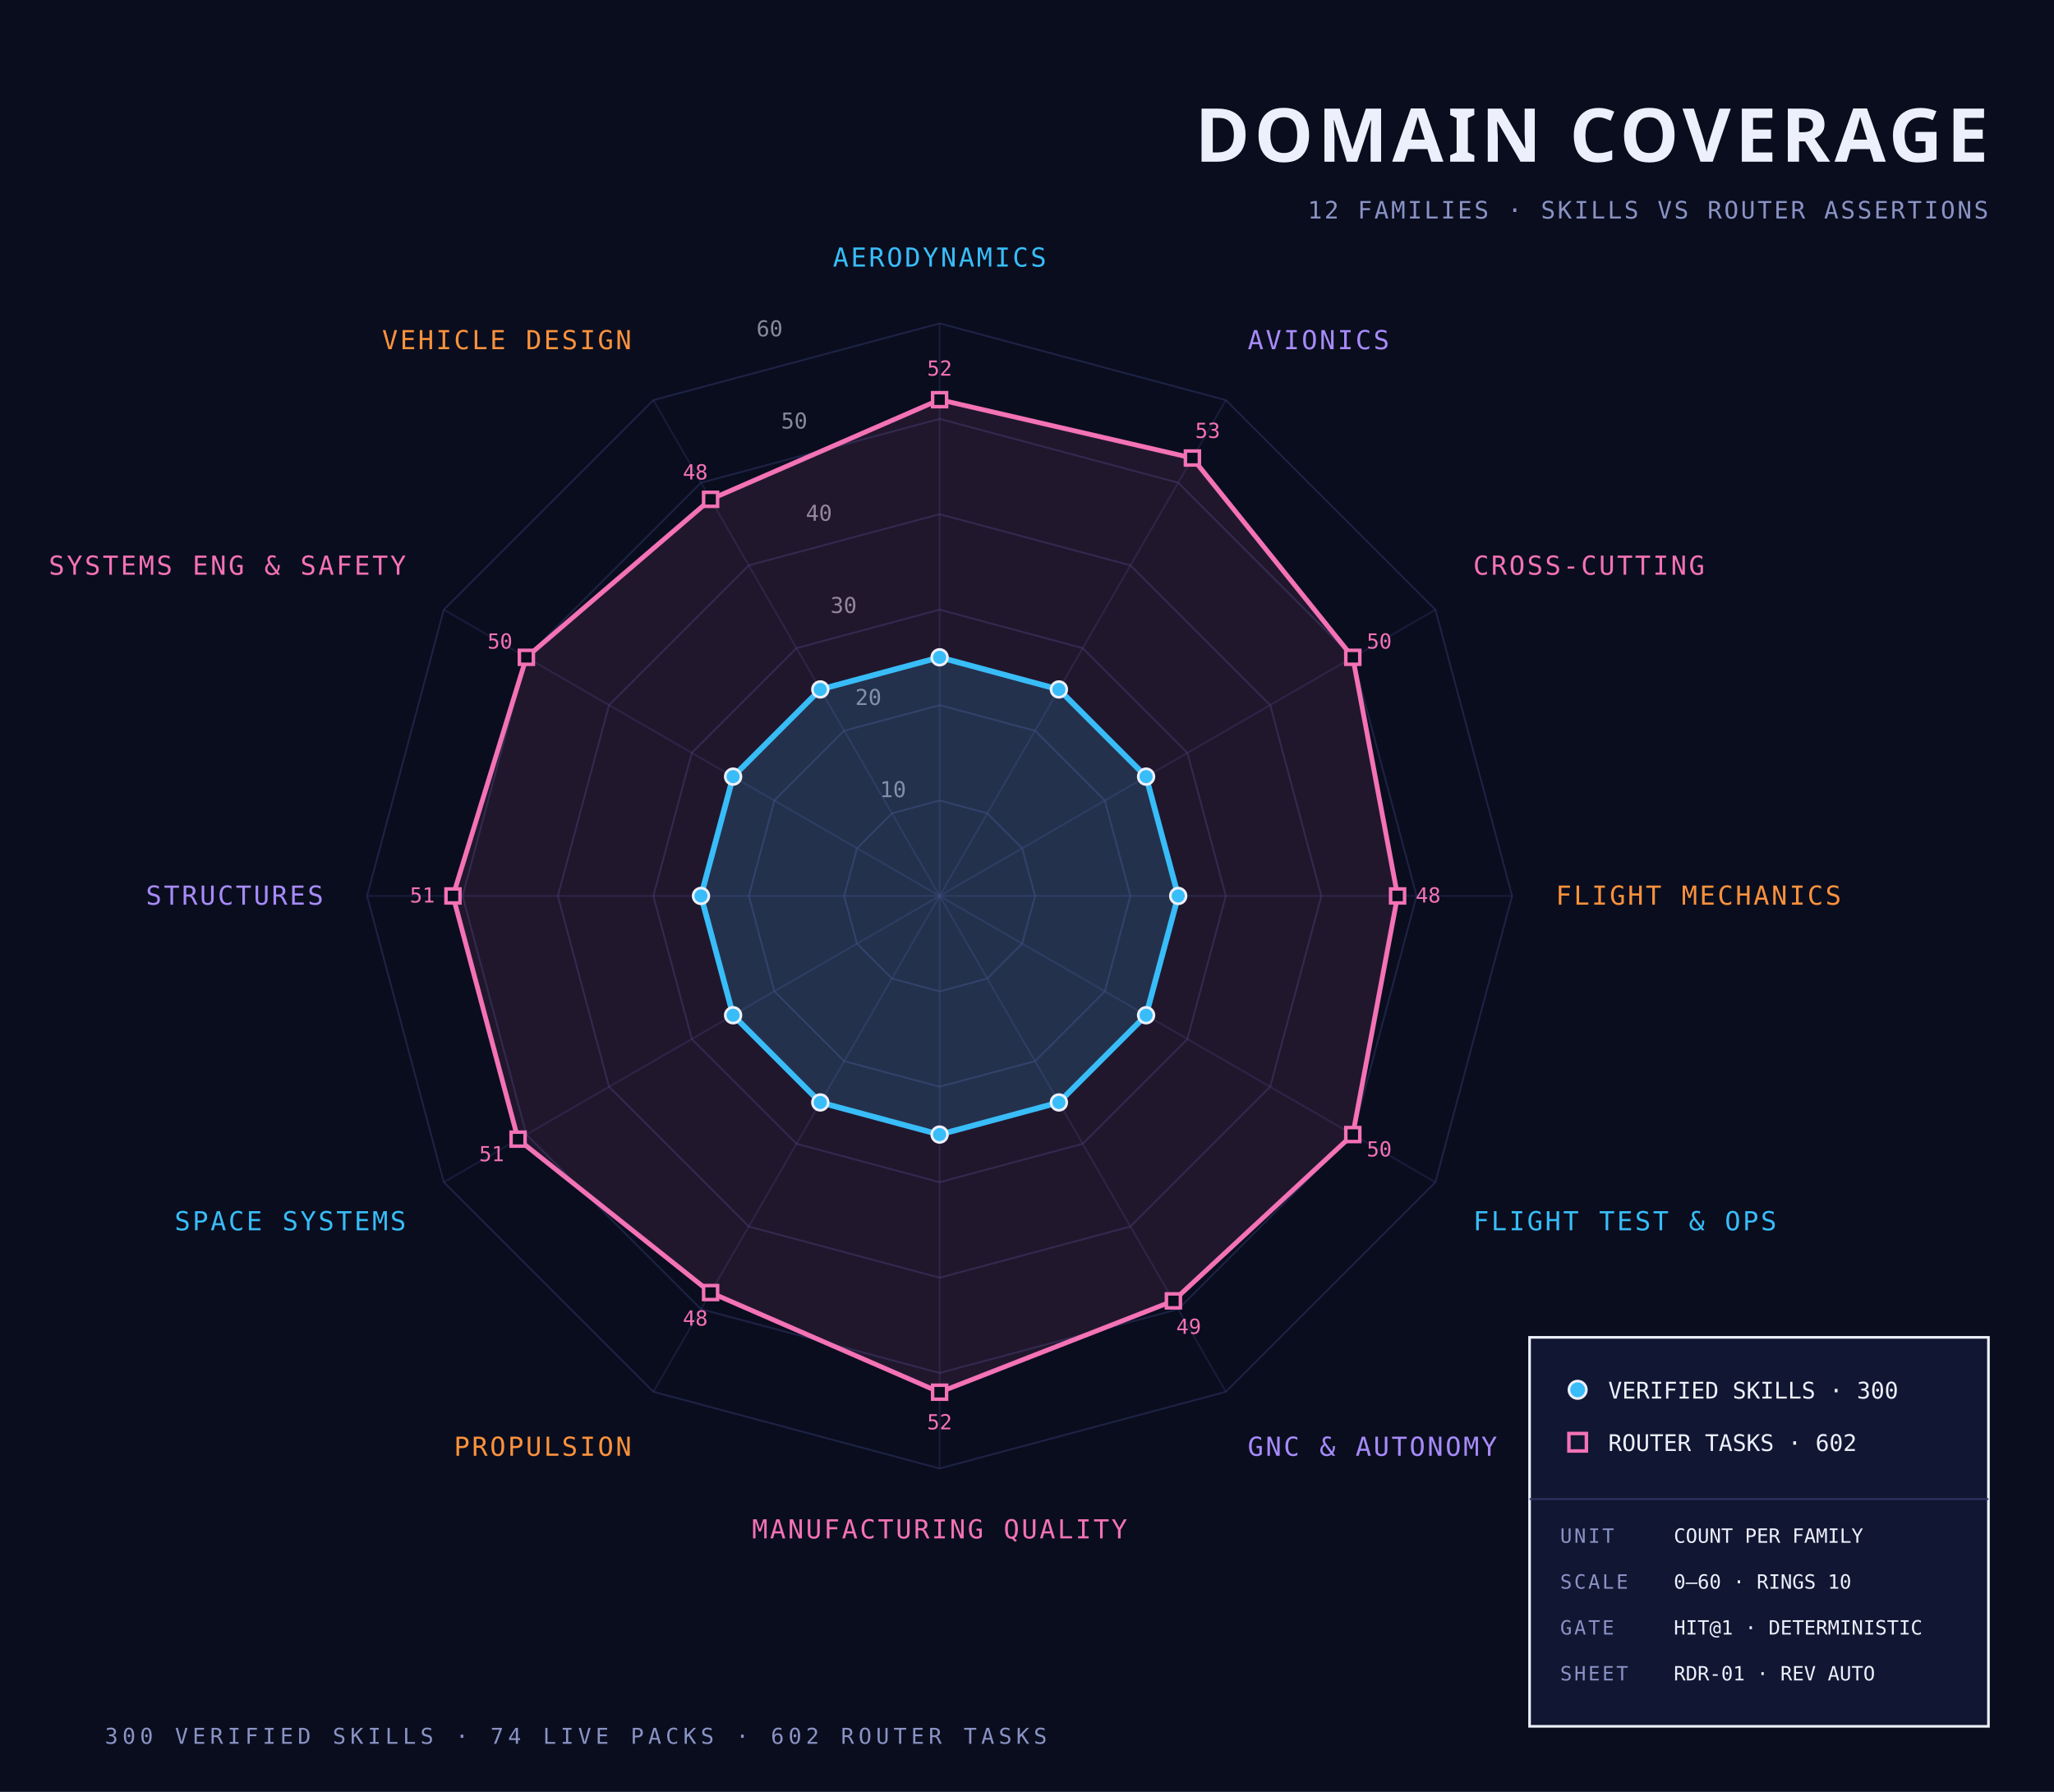
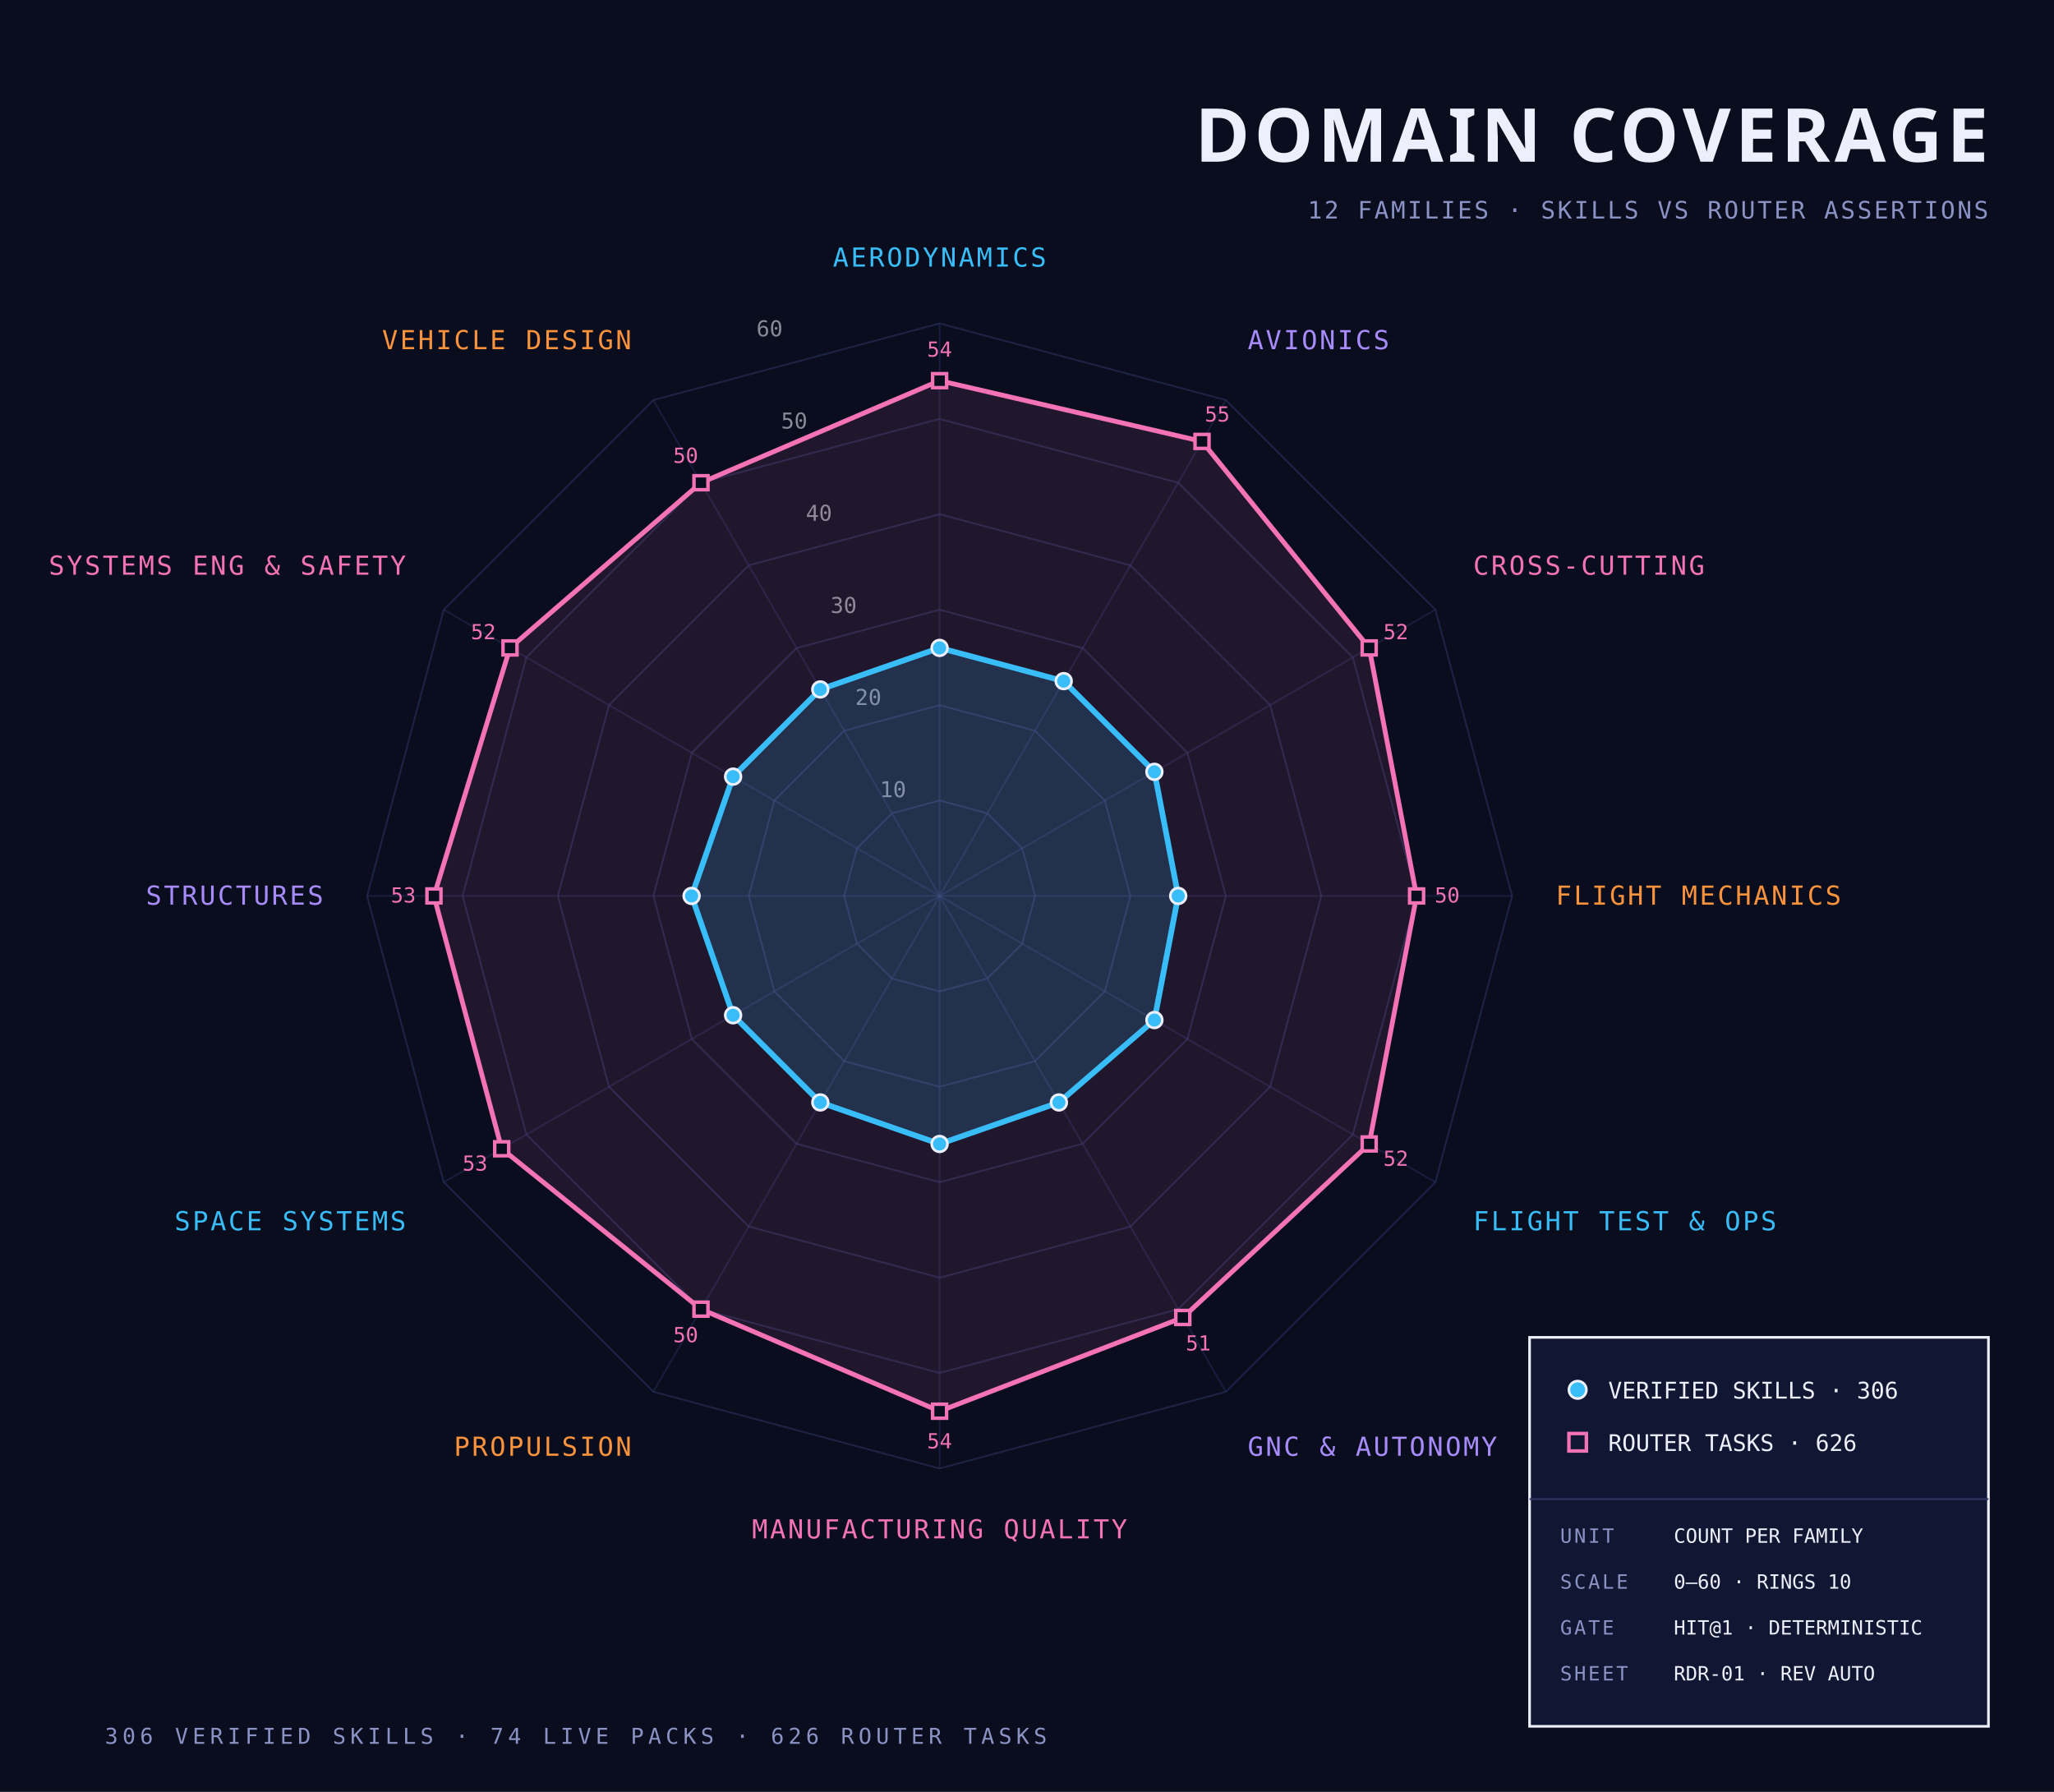
<svg xmlns="http://www.w3.org/2000/svg" width="940" height="820" viewBox="0 0 940 820">
  <style>
    .mono { font-family: "JetBrains Mono", "IBM Plex Mono", "Menlo", monospace; }
    .cond { font-family: "Barlow Condensed", "DIN Condensed", "Arial Narrow", sans-serif; font-weight: 700; text-transform: uppercase; }
    .serif { font-family: "Instrument Serif", Georgia, serif; font-style: italic; }
  </style>
  <rect width="940" height="820" fill="#0a0d1e" />
  <polygon points="430.0,366.3 451.8,372.2 467.8,388.2 473.7,410.0 467.8,431.8 451.8,447.8 430.0,453.7 408.2,447.8 392.2,431.8 386.3,410.0 392.2,388.2 408.2,372.2" fill="none" stroke="#2c3564" stroke-width="0.8" stroke-opacity="0.55" />
  <polygon points="430.0,322.7 473.7,334.4 505.6,366.3 517.3,410.0 505.6,453.7 473.7,485.6 430.0,497.3 386.3,485.6 354.4,453.7 342.7,410.0 354.4,366.3 386.3,334.4" fill="none" stroke="#2c3564" stroke-width="0.8" stroke-opacity="0.55" />
  <polygon points="430.0,279.0 495.5,296.6 543.4,344.5 561.0,410.0 543.4,475.5 495.5,523.4 430.0,541.0 364.5,523.4 316.6,475.5 299.0,410.0 316.6,344.5 364.5,296.6" fill="none" stroke="#2c3564" stroke-width="0.8" stroke-opacity="0.55" />
  <polygon points="430.0,235.3 517.3,258.7 581.3,322.7 604.7,410.0 581.3,497.3 517.3,561.3 430.0,584.7 342.7,561.3 278.7,497.3 255.3,410.0 278.7,322.7 342.7,258.7" fill="none" stroke="#2c3564" stroke-width="0.8" stroke-opacity="0.55" />
  <polygon points="430.0,191.7 539.2,220.9 619.1,300.8 648.3,410.0 619.1,519.2 539.2,599.1 430.0,628.3 320.8,599.1 240.9,519.2 211.7,410.0 240.9,300.8 320.8,220.9" fill="none" stroke="#2c3564" stroke-width="0.8" stroke-opacity="0.55" />
  <polygon points="430.0,148.0 561.0,183.1 656.9,279.0 692.0,410.0 656.9,541.0 561.0,636.9 430.0,672.0 299.0,636.9 203.1,541.0 168.0,410.0 203.1,279.0 299.0,183.1" fill="none" stroke="#2c3564" stroke-width="0.8" stroke-opacity="0.55" />
  <line x1="430" y1="410" x2="430.0" y2="148.0" stroke="#2c3564" stroke-width="0.8" stroke-opacity="0.4" />
  <line x1="430" y1="410" x2="561.0" y2="183.1" stroke="#2c3564" stroke-width="0.8" stroke-opacity="0.4" />
  <line x1="430" y1="410" x2="656.9" y2="279.0" stroke="#2c3564" stroke-width="0.8" stroke-opacity="0.4" />
  <line x1="430" y1="410" x2="692.0" y2="410.0" stroke="#2c3564" stroke-width="0.8" stroke-opacity="0.4" />
  <line x1="430" y1="410" x2="656.9" y2="541.0" stroke="#2c3564" stroke-width="0.8" stroke-opacity="0.4" />
  <line x1="430" y1="410" x2="561.0" y2="636.9" stroke="#2c3564" stroke-width="0.8" stroke-opacity="0.4" />
  <line x1="430" y1="410" x2="430.0" y2="672.0" stroke="#2c3564" stroke-width="0.8" stroke-opacity="0.4" />
  <line x1="430" y1="410" x2="299.0" y2="636.9" stroke="#2c3564" stroke-width="0.8" stroke-opacity="0.4" />
  <line x1="430" y1="410" x2="203.1" y2="541.0" stroke="#2c3564" stroke-width="0.8" stroke-opacity="0.4" />
  <line x1="430" y1="410" x2="168.0" y2="410.0" stroke="#2c3564" stroke-width="0.8" stroke-opacity="0.4" />
  <line x1="430" y1="410" x2="203.1" y2="279.0" stroke="#2c3564" stroke-width="0.8" stroke-opacity="0.4" />
  <line x1="430" y1="410" x2="299.0" y2="183.1" stroke="#2c3564" stroke-width="0.8" stroke-opacity="0.4" />
  <text class="mono" x="414.7" y="364.8" text-anchor="end" font-size="10" fill="#edf0fc" opacity="0.55">10</text>
  <text class="mono" x="403.4" y="322.6" text-anchor="end" font-size="10" fill="#edf0fc" opacity="0.55">20</text>
  <text class="mono" x="392.1" y="280.5" text-anchor="end" font-size="10" fill="#edf0fc" opacity="0.55">30</text>
  <text class="mono" x="380.8" y="238.3" text-anchor="end" font-size="10" fill="#edf0fc" opacity="0.55">40</text>
  <text class="mono" x="369.5" y="196.1" text-anchor="end" font-size="10" fill="#edf0fc" opacity="0.55">50</text>
  <text class="mono" x="358.2" y="153.9" text-anchor="end" font-size="10" fill="#edf0fc" opacity="0.55">60</text>
  <text class="mono" x="430.0" y="122.0" text-anchor="middle" font-size="12" fill="#38bdf8" letter-spacing="1">AERODYNAMICS</text>
  <text class="mono" x="571.0" y="159.8" text-anchor="start" font-size="12" fill="#a78bfa" letter-spacing="1">AVIONICS</text>
  <text class="mono" x="674.2" y="263.0" text-anchor="start" font-size="12" fill="#f472b6" letter-spacing="1">CROSS-CUTTING</text>
  <text class="mono" x="712.0" y="414.0" text-anchor="start" font-size="12" fill="#fb923c" letter-spacing="1">FLIGHT MECHANICS</text>
  <text class="mono" x="674.2" y="563.0" text-anchor="start" font-size="12" fill="#38bdf8" letter-spacing="1">FLIGHT TEST &amp; OPS</text>
  <text class="mono" x="571.0" y="666.2" text-anchor="start" font-size="12" fill="#a78bfa" letter-spacing="1">GNC &amp; AUTONOMY</text>
  <text class="mono" x="430.0" y="704.0" text-anchor="middle" font-size="12" fill="#f472b6" letter-spacing="1">MANUFACTURING QUALITY</text>
  <text class="mono" x="289.0" y="666.2" text-anchor="end" font-size="12" fill="#fb923c" letter-spacing="1">PROPULSION</text>
  <text class="mono" x="185.8" y="563.0" text-anchor="end" font-size="12" fill="#38bdf8" letter-spacing="1">SPACE SYSTEMS</text>
  <text class="mono" x="148.0" y="414.0" text-anchor="end" font-size="12" fill="#a78bfa" letter-spacing="1">STRUCTURES</text>
  <text class="mono" x="185.8" y="263.0" text-anchor="end" font-size="12" fill="#f472b6" letter-spacing="1">SYSTEMS ENG &amp; SAFETY</text>
  <text class="mono" x="289.0" y="159.8" text-anchor="end" font-size="12" fill="#fb923c" letter-spacing="1">VEHICLE DESIGN</text>
-   <polygon points="430.0,182.9 545.7,209.6 619.1,300.8 639.6,410.0 619.1,519.2 537.0,595.3 430.0,637.1 325.2,591.5 237.1,521.4 207.3,410.0 240.9,300.8 325.2,228.5" fill="#f472b6" fill-opacity="0.10" stroke="#f472b6" stroke-width="2.2" />
-   <rect x="426.8" y="179.7" width="6.4" height="6.4" fill="#0a0d1e" stroke="#f472b6" stroke-width="1.6" />
-   <rect x="542.5" y="206.4" width="6.4" height="6.4" fill="#0a0d1e" stroke="#f472b6" stroke-width="1.6" />
-   <rect x="615.9" y="297.6" width="6.4" height="6.4" fill="#0a0d1e" stroke="#f472b6" stroke-width="1.6" />
-   <rect x="636.4" y="406.8" width="6.4" height="6.4" fill="#0a0d1e" stroke="#f472b6" stroke-width="1.6" />
-   <rect x="615.9" y="516.0" width="6.4" height="6.4" fill="#0a0d1e" stroke="#f472b6" stroke-width="1.6" />
-   <rect x="533.8" y="592.1" width="6.4" height="6.4" fill="#0a0d1e" stroke="#f472b6" stroke-width="1.6" />
-   <rect x="426.8" y="633.9" width="6.4" height="6.4" fill="#0a0d1e" stroke="#f472b6" stroke-width="1.6" />
-   <rect x="322.0" y="588.3" width="6.4" height="6.4" fill="#0a0d1e" stroke="#f472b6" stroke-width="1.6" />
-   <rect x="233.9" y="518.1" width="6.4" height="6.4" fill="#0a0d1e" stroke="#f472b6" stroke-width="1.6" />
-   <rect x="204.1" y="406.8" width="6.4" height="6.4" fill="#0a0d1e" stroke="#f472b6" stroke-width="1.6" />
-   <rect x="237.7" y="297.6" width="6.4" height="6.4" fill="#0a0d1e" stroke="#f472b6" stroke-width="1.6" />
-   <rect x="322.0" y="225.3" width="6.4" height="6.4" fill="#0a0d1e" stroke="#f472b6" stroke-width="1.6" />
-   <polygon points="430.0,300.8 484.6,315.5 524.5,355.4 539.2,410.0 524.5,464.6 484.6,504.5 430.0,519.2 375.4,504.5 335.5,464.6 320.8,410.0 335.5,355.4 375.4,315.5" fill="#38bdf8" fill-opacity="0.16" stroke="#38bdf8" stroke-width="2.6" />
-   <circle cx="430.0" cy="300.8" r="3.6" fill="#38bdf8" stroke="#edf0fc" stroke-width="1.2" />
-   <circle cx="484.6" cy="315.5" r="3.6" fill="#38bdf8" stroke="#edf0fc" stroke-width="1.2" />
-   <circle cx="524.5" cy="355.4" r="3.6" fill="#38bdf8" stroke="#edf0fc" stroke-width="1.2" />
+   <polygon points="430.0,174.2 550.1,202.0 626.6,296.5 648.3,410.0 626.6,523.5 541.4,602.9 430.0,645.8 320.8,599.1 229.6,525.7 198.6,410.0 233.4,296.5 320.8,220.9" fill="#f472b6" fill-opacity="0.10" stroke="#f472b6" stroke-width="2.2" />
+   <rect x="426.8" y="171.0" width="6.4" height="6.4" fill="#0a0d1e" stroke="#f472b6" stroke-width="1.6" />
+   <rect x="546.9" y="198.8" width="6.4" height="6.4" fill="#0a0d1e" stroke="#f472b6" stroke-width="1.6" />
+   <rect x="623.4" y="293.3" width="6.4" height="6.4" fill="#0a0d1e" stroke="#f472b6" stroke-width="1.6" />
+   <rect x="645.1" y="406.8" width="6.4" height="6.4" fill="#0a0d1e" stroke="#f472b6" stroke-width="1.6" />
+   <rect x="623.4" y="520.3" width="6.4" height="6.4" fill="#0a0d1e" stroke="#f472b6" stroke-width="1.6" />
+   <rect x="538.1" y="599.7" width="6.4" height="6.4" fill="#0a0d1e" stroke="#f472b6" stroke-width="1.6" />
+   <rect x="426.8" y="642.6" width="6.4" height="6.4" fill="#0a0d1e" stroke="#f472b6" stroke-width="1.6" />
+   <rect x="317.6" y="595.9" width="6.4" height="6.4" fill="#0a0d1e" stroke="#f472b6" stroke-width="1.6" />
+   <rect x="226.4" y="522.5" width="6.4" height="6.4" fill="#0a0d1e" stroke="#f472b6" stroke-width="1.6" />
+   <rect x="195.4" y="406.8" width="6.4" height="6.4" fill="#0a0d1e" stroke="#f472b6" stroke-width="1.6" />
+   <rect x="230.2" y="293.3" width="6.4" height="6.4" fill="#0a0d1e" stroke="#f472b6" stroke-width="1.6" />
+   <rect x="317.6" y="217.7" width="6.4" height="6.4" fill="#0a0d1e" stroke="#f472b6" stroke-width="1.6" />
+   <polygon points="430.0,296.5 486.8,311.7 528.3,353.2 539.2,410.0 528.3,466.8 484.6,504.5 430.0,523.5 375.4,504.5 335.5,464.6 316.5,410.0 335.5,355.4 375.4,315.5" fill="#38bdf8" fill-opacity="0.16" stroke="#38bdf8" stroke-width="2.6" />
+   <circle cx="430.0" cy="296.5" r="3.6" fill="#38bdf8" stroke="#edf0fc" stroke-width="1.2" />
+   <circle cx="486.8" cy="311.7" r="3.6" fill="#38bdf8" stroke="#edf0fc" stroke-width="1.2" />
+   <circle cx="528.3" cy="353.2" r="3.6" fill="#38bdf8" stroke="#edf0fc" stroke-width="1.2" />
  <circle cx="539.2" cy="410.0" r="3.6" fill="#38bdf8" stroke="#edf0fc" stroke-width="1.2" />
-   <circle cx="524.5" cy="464.6" r="3.6" fill="#38bdf8" stroke="#edf0fc" stroke-width="1.2" />
+   <circle cx="528.3" cy="466.8" r="3.6" fill="#38bdf8" stroke="#edf0fc" stroke-width="1.2" />
  <circle cx="484.6" cy="504.5" r="3.6" fill="#38bdf8" stroke="#edf0fc" stroke-width="1.2" />
-   <circle cx="430.0" cy="519.2" r="3.6" fill="#38bdf8" stroke="#edf0fc" stroke-width="1.2" />
+   <circle cx="430.0" cy="523.5" r="3.6" fill="#38bdf8" stroke="#edf0fc" stroke-width="1.2" />
  <circle cx="375.4" cy="504.5" r="3.6" fill="#38bdf8" stroke="#edf0fc" stroke-width="1.2" />
  <circle cx="335.5" cy="464.6" r="3.6" fill="#38bdf8" stroke="#edf0fc" stroke-width="1.2" />
-   <circle cx="320.8" cy="410.0" r="3.6" fill="#38bdf8" stroke="#edf0fc" stroke-width="1.2" />
+   <circle cx="316.5" cy="410.0" r="3.6" fill="#38bdf8" stroke="#edf0fc" stroke-width="1.2" />
  <circle cx="335.5" cy="355.4" r="3.6" fill="#38bdf8" stroke="#edf0fc" stroke-width="1.2" />
  <circle cx="375.4" cy="315.5" r="3.6" fill="#38bdf8" stroke="#edf0fc" stroke-width="1.2" />
-   <text class="mono" x="430.0" y="171.9" text-anchor="middle" font-size="9.5" fill="#f472b6">52</text>
-   <text class="mono" x="552.7" y="200.4" text-anchor="middle" font-size="9.5" fill="#f472b6">53</text>
-   <text class="mono" x="631.2" y="296.8" text-anchor="middle" font-size="9.5" fill="#f472b6">50</text>
-   <text class="mono" x="653.6" y="413.0" text-anchor="middle" font-size="9.5" fill="#f472b6">48</text>
-   <text class="mono" x="631.2" y="529.2" text-anchor="middle" font-size="9.5" fill="#f472b6">50</text>
-   <text class="mono" x="544.0" y="610.4" text-anchor="middle" font-size="9.5" fill="#f472b6">49</text>
-   <text class="mono" x="430.0" y="654.1" text-anchor="middle" font-size="9.5" fill="#f472b6">52</text>
-   <text class="mono" x="318.2" y="606.6" text-anchor="middle" font-size="9.5" fill="#f472b6">48</text>
-   <text class="mono" x="225.0" y="531.4" text-anchor="middle" font-size="9.5" fill="#f472b6">51</text>
-   <text class="mono" x="193.3" y="413.0" text-anchor="middle" font-size="9.5" fill="#f472b6">51</text>
-   <text class="mono" x="228.8" y="296.8" text-anchor="middle" font-size="9.5" fill="#f472b6">50</text>
-   <text class="mono" x="318.2" y="219.4" text-anchor="middle" font-size="9.5" fill="#f472b6">48</text>
+   <text class="mono" x="430.0" y="163.2" text-anchor="middle" font-size="9.5" fill="#f472b6">54</text>
+   <text class="mono" x="557.1" y="192.9" text-anchor="middle" font-size="9.5" fill="#f472b6">55</text>
+   <text class="mono" x="638.8" y="292.5" text-anchor="middle" font-size="9.5" fill="#f472b6">52</text>
+   <text class="mono" x="662.3" y="413.0" text-anchor="middle" font-size="9.5" fill="#f472b6">50</text>
+   <text class="mono" x="638.8" y="533.5" text-anchor="middle" font-size="9.5" fill="#f472b6">52</text>
+   <text class="mono" x="548.4" y="618.0" text-anchor="middle" font-size="9.5" fill="#f472b6">51</text>
+   <text class="mono" x="430.0" y="662.8" text-anchor="middle" font-size="9.5" fill="#f472b6">54</text>
+   <text class="mono" x="313.8" y="614.2" text-anchor="middle" font-size="9.5" fill="#f472b6">50</text>
+   <text class="mono" x="217.4" y="535.7" text-anchor="middle" font-size="9.5" fill="#f472b6">53</text>
+   <text class="mono" x="184.6" y="413.0" text-anchor="middle" font-size="9.5" fill="#f472b6">53</text>
+   <text class="mono" x="221.2" y="292.5" text-anchor="middle" font-size="9.5" fill="#f472b6">52</text>
+   <text class="mono" x="313.8" y="211.8" text-anchor="middle" font-size="9.5" fill="#f472b6">50</text>
  <text class="cond" x="910.0" y="74.0" text-anchor="end" font-size="34" fill="#edf0fc" letter-spacing="2">DOMAIN COVERAGE</text>
  <text class="mono" x="910.0" y="100.0" text-anchor="end" font-size="11" fill="#8a93c4" letter-spacing="1">12 FAMILIES · SKILLS VS ROUTER ASSERTIONS</text>
  <rect x="700" y="612" width="210" height="178" fill="#111632" stroke="#edf0fc" stroke-width="1.2" />
  <line x1="700" y1="686" x2="910" y2="686" stroke="#2c3564" stroke-width="0.8" />
  <circle cx="722" cy="636" r="4" fill="#38bdf8" stroke="#edf0fc" stroke-width="1.2" />
-   <text class="mono" x="736.0" y="640.0" text-anchor="start" font-size="10.5" fill="#edf0fc">VERIFIED SKILLS · 300</text>
+   <text class="mono" x="736.0" y="640.0" text-anchor="start" font-size="10.5" fill="#edf0fc">VERIFIED SKILLS · 306</text>
  <rect x="718" y="656" width="8" height="8" fill="none" stroke="#f472b6" stroke-width="1.6" />
-   <text class="mono" x="736.0" y="664.0" text-anchor="start" font-size="10.5" fill="#edf0fc">ROUTER TASKS · 602</text>
+   <text class="mono" x="736.0" y="664.0" text-anchor="start" font-size="10.5" fill="#edf0fc">ROUTER TASKS · 626</text>
  <text class="mono" x="714.0" y="706.0" text-anchor="start" font-size="9" fill="#8a93c4" letter-spacing="1">UNIT</text>
  <text class="mono" x="766.0" y="706.0" text-anchor="start" font-size="9" fill="#edf0fc">COUNT PER FAMILY</text>
  <text class="mono" x="714.0" y="727.0" text-anchor="start" font-size="9" fill="#8a93c4" letter-spacing="1">SCALE</text>
  <text class="mono" x="766.0" y="727.0" text-anchor="start" font-size="9" fill="#edf0fc">0–60 · RINGS 10</text>
  <text class="mono" x="714.0" y="748.0" text-anchor="start" font-size="9" fill="#8a93c4" letter-spacing="1">GATE</text>
  <text class="mono" x="766.0" y="748.0" text-anchor="start" font-size="9" fill="#edf0fc">HIT@1 · DETERMINISTIC</text>
  <text class="mono" x="714.0" y="769.0" text-anchor="start" font-size="9" fill="#8a93c4" letter-spacing="1">SHEET</text>
  <text class="mono" x="766.0" y="769.0" text-anchor="start" font-size="9" fill="#edf0fc">RDR-01 · REV AUTO</text>
-   <text class="mono" x="48.0" y="798.0" text-anchor="start" font-size="10" fill="#8a93c4" letter-spacing="2">300 VERIFIED SKILLS · 74 LIVE PACKS · 602 ROUTER TASKS</text>
+   <text class="mono" x="48.0" y="798.0" text-anchor="start" font-size="10" fill="#8a93c4" letter-spacing="2">306 VERIFIED SKILLS · 74 LIVE PACKS · 626 ROUTER TASKS</text>
</svg>
